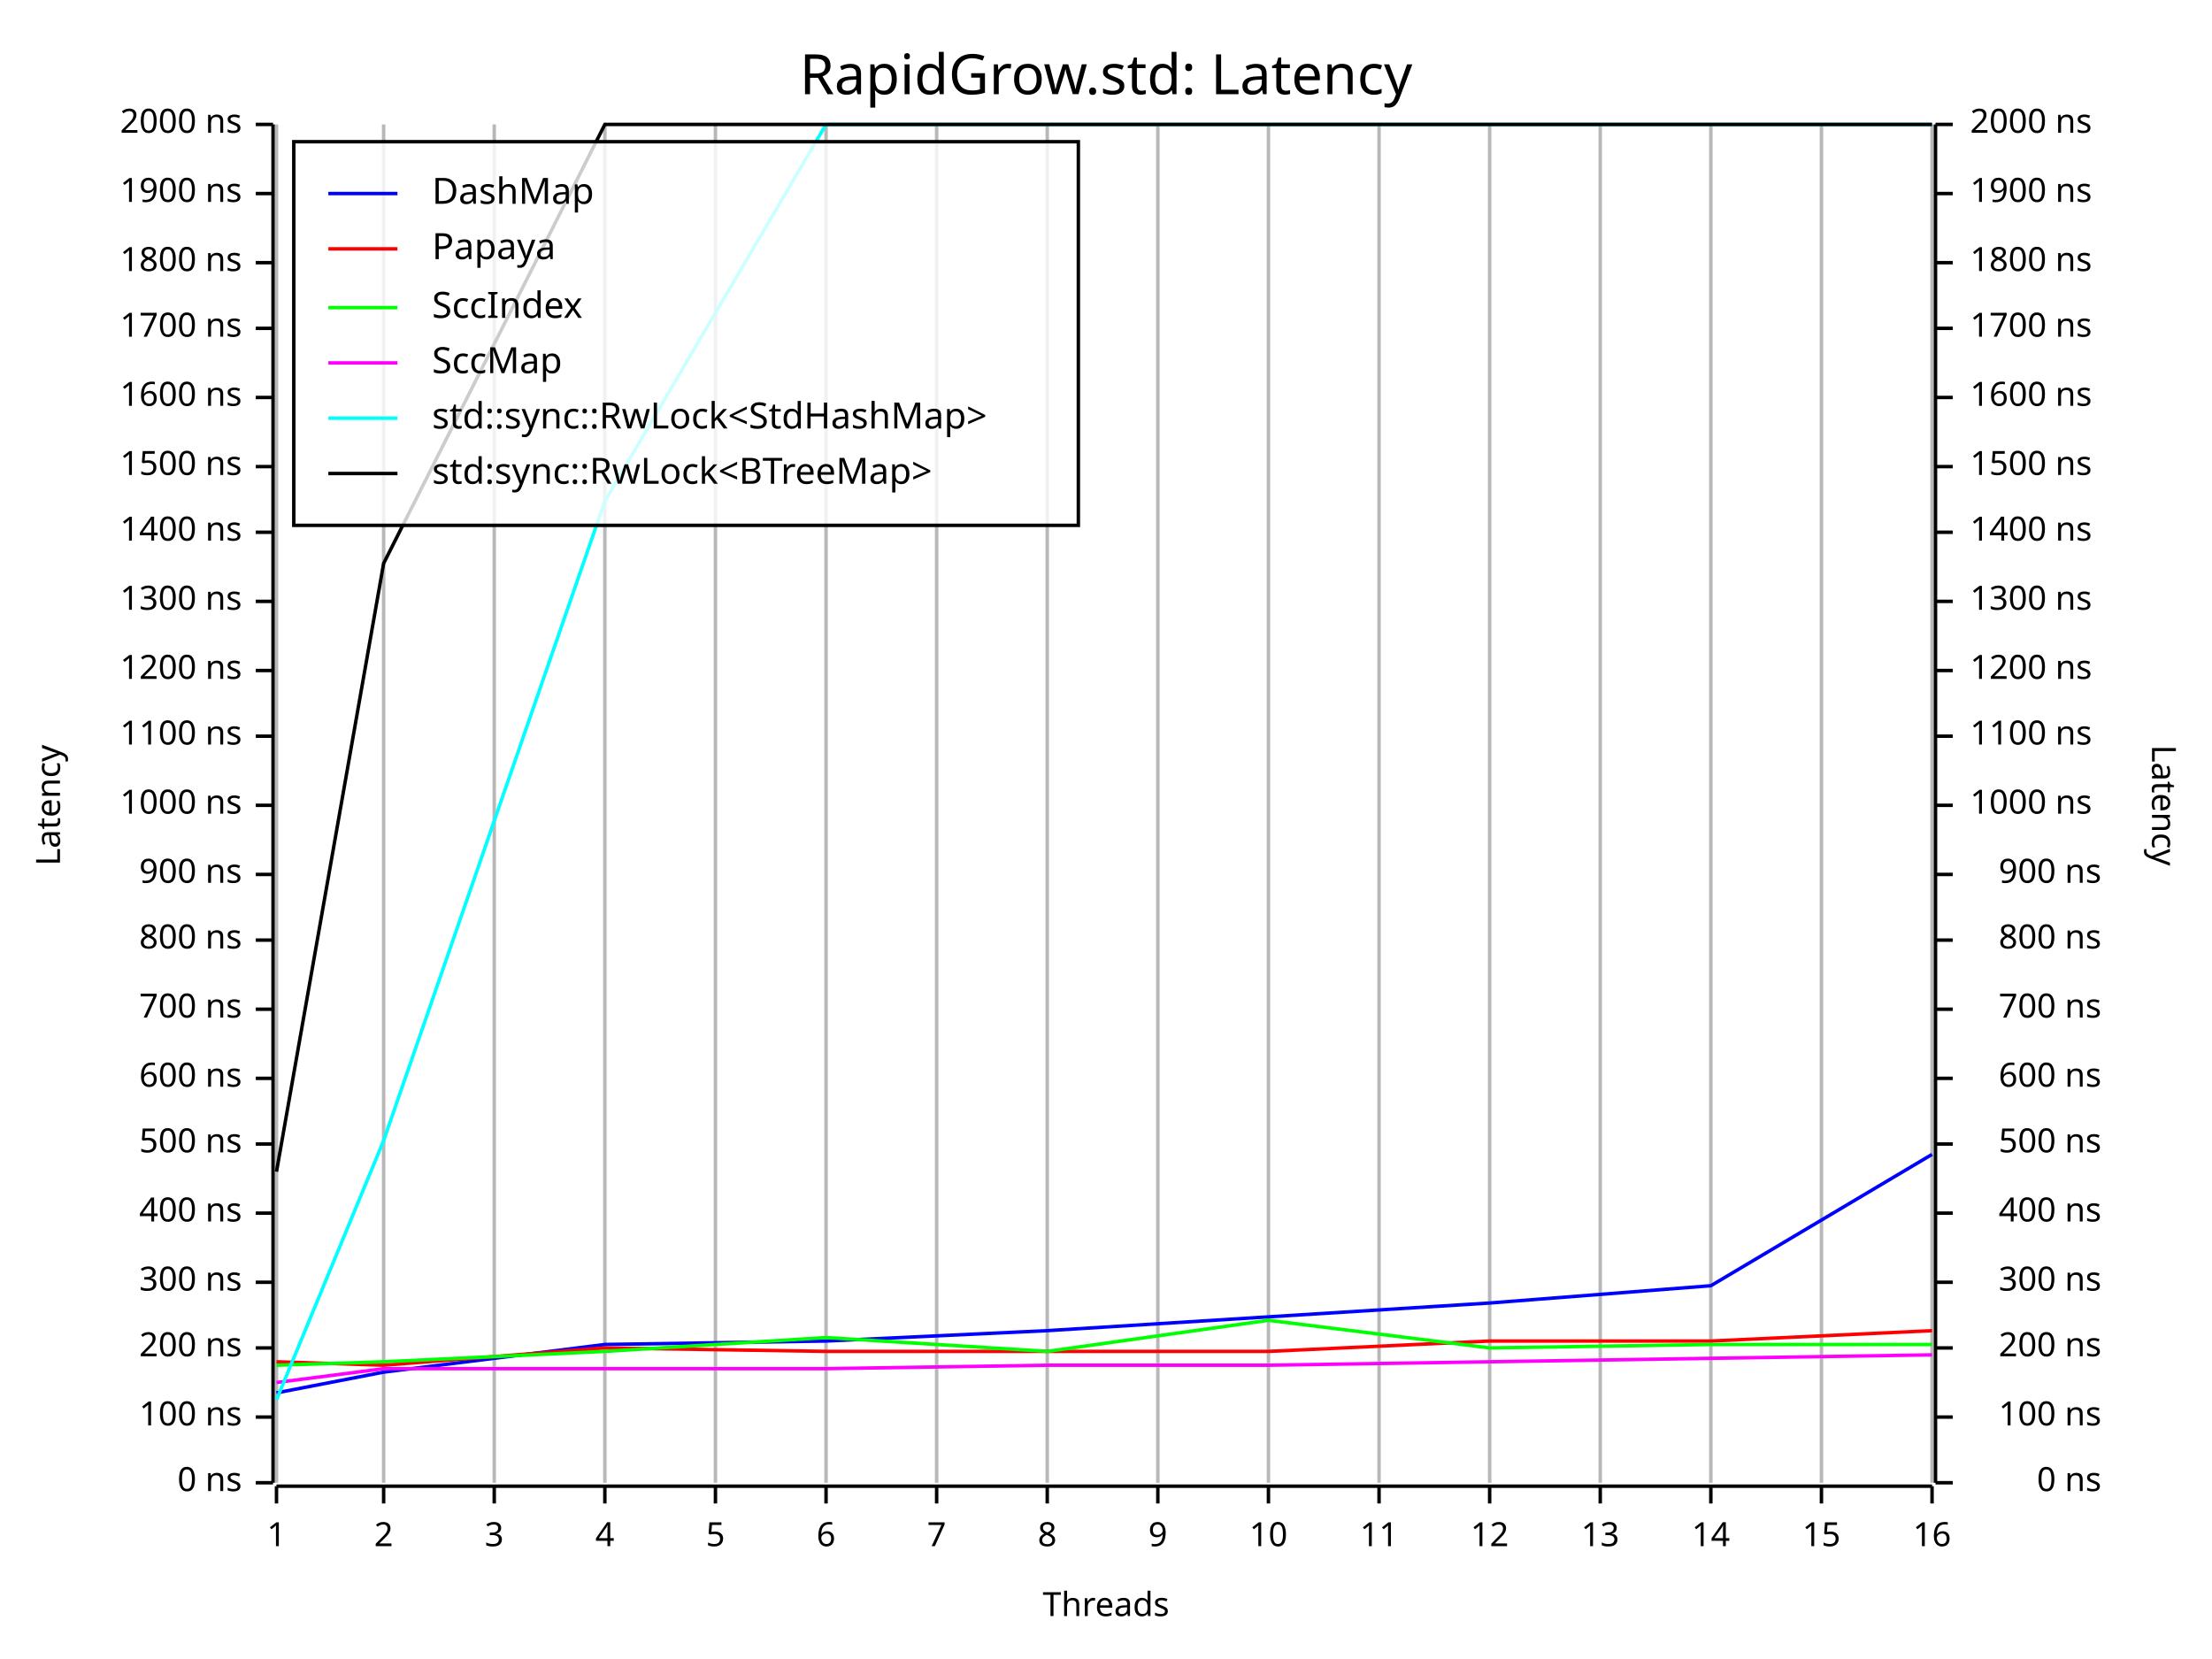
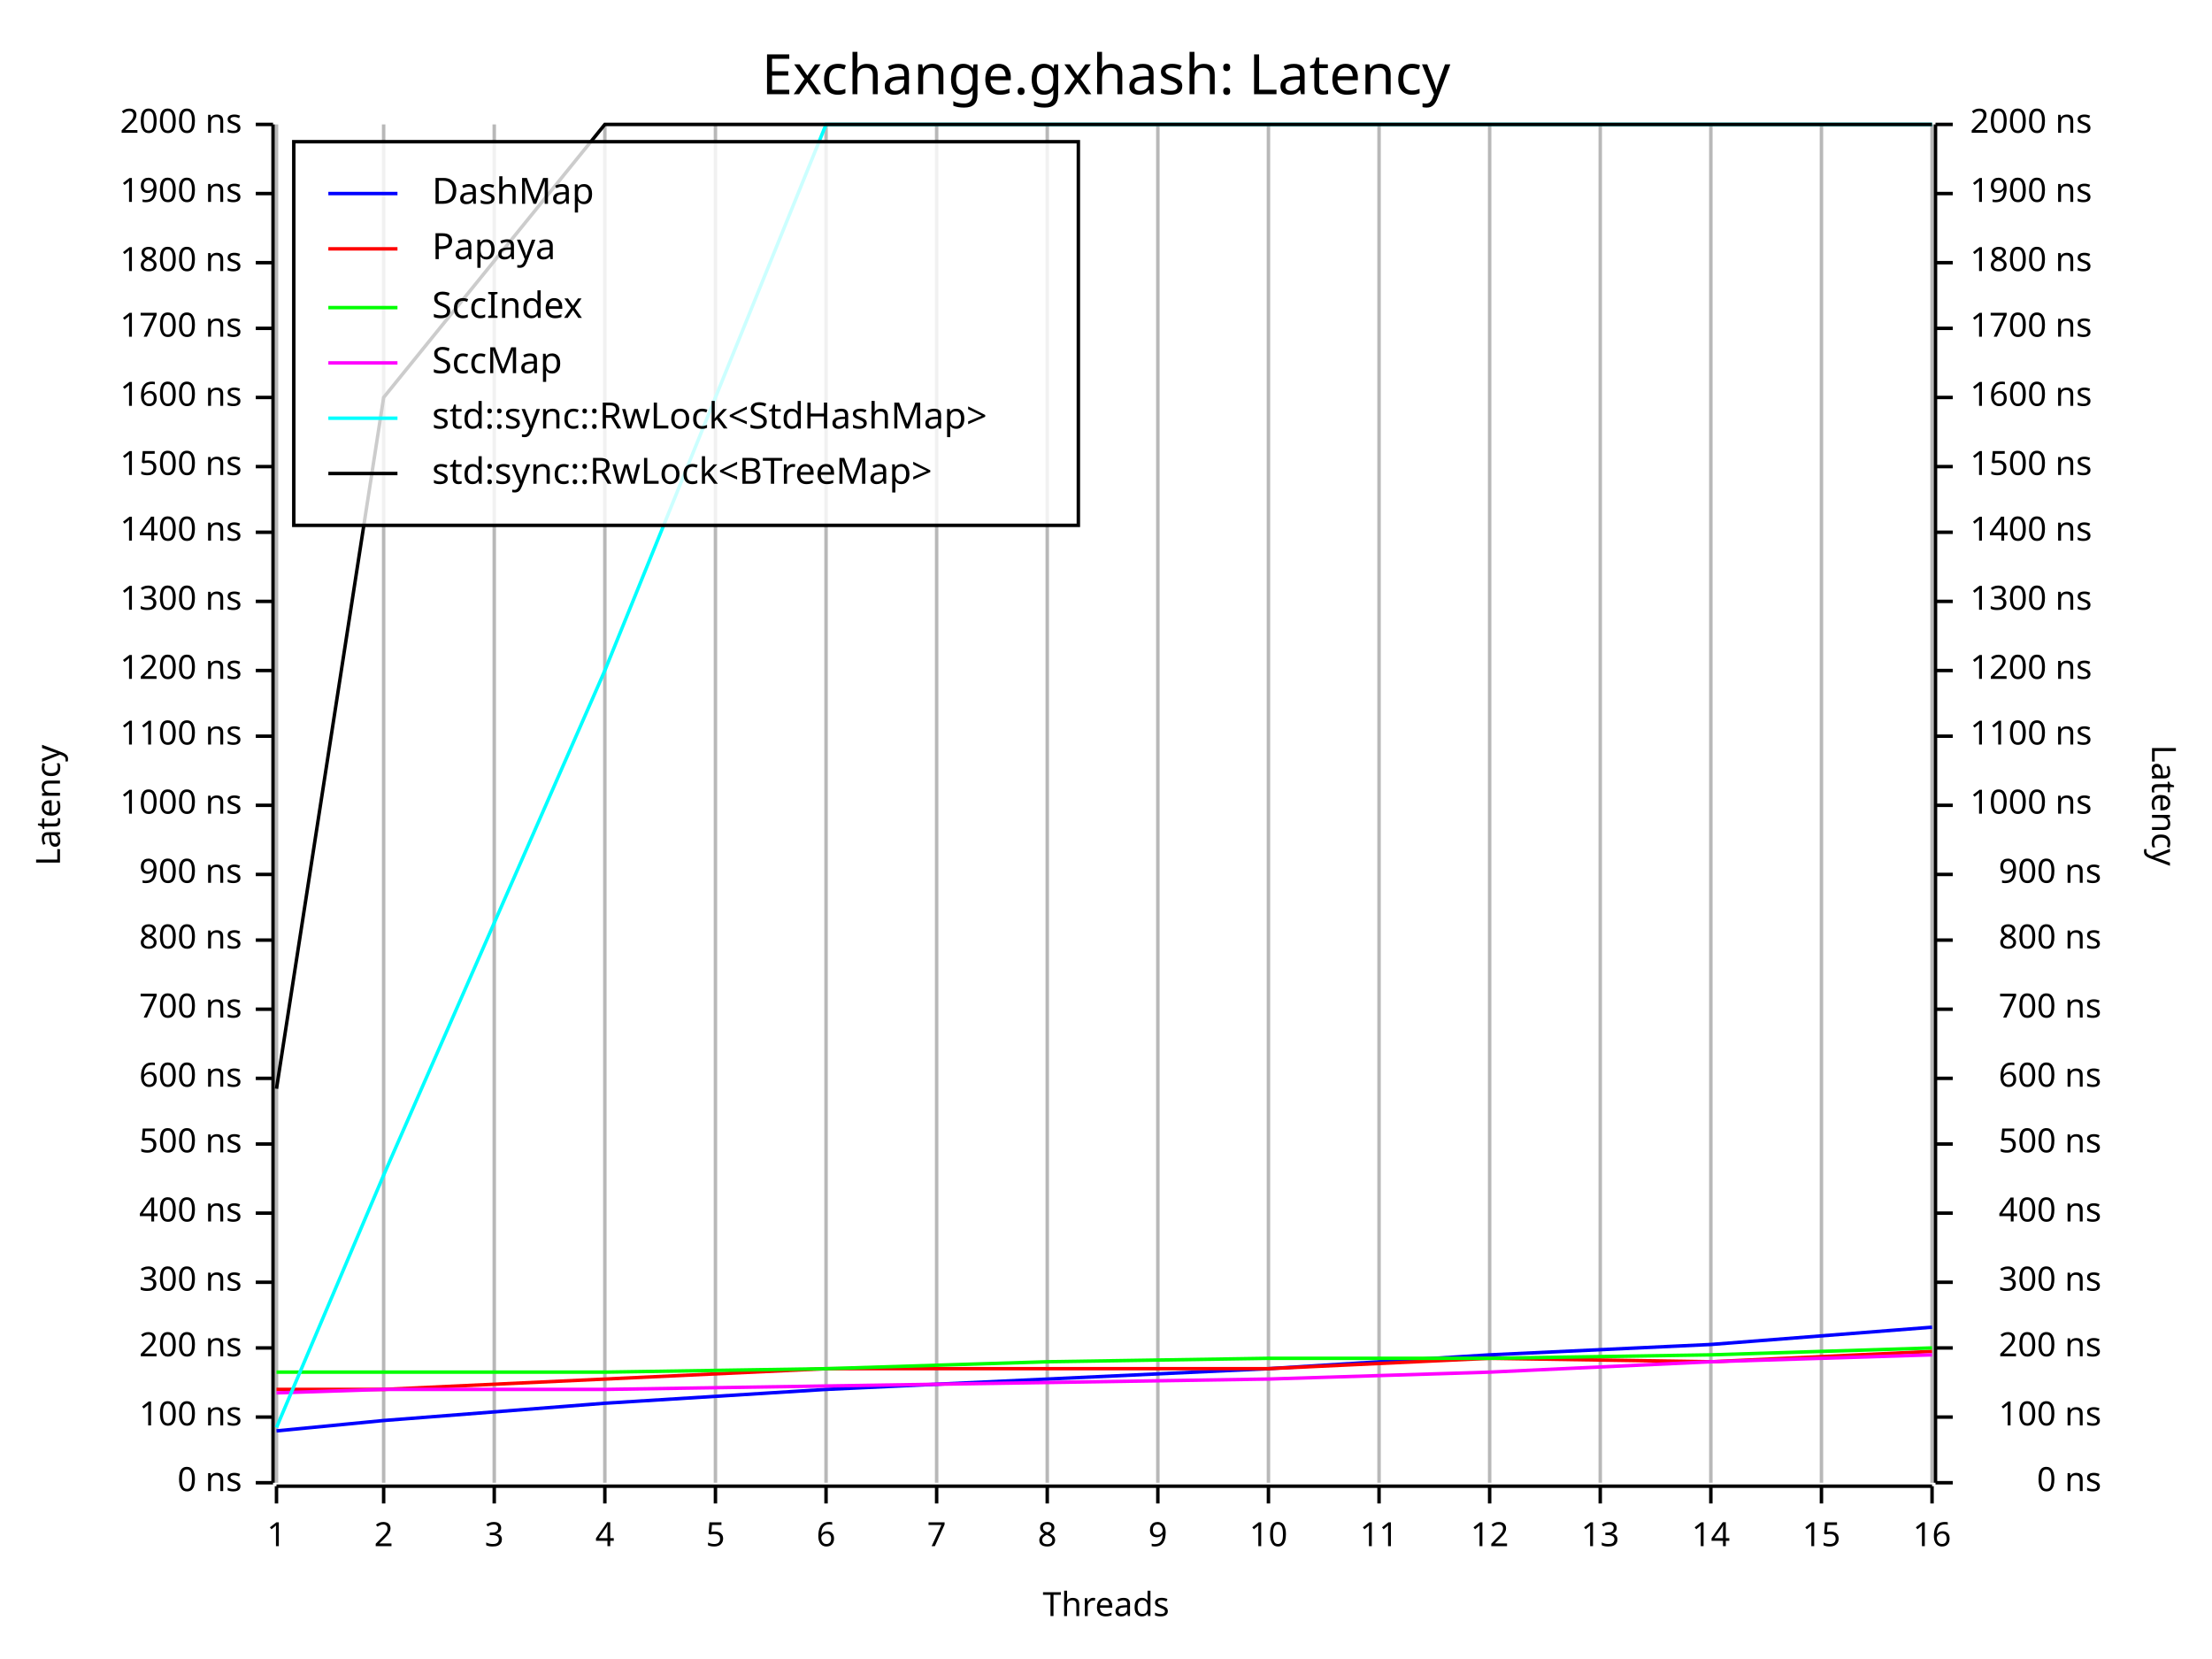
<svg xmlns="http://www.w3.org/2000/svg" width="640" height="480" viewBox="0 0 640 480">
  <rect x="0" y="0" width="640" height="480" opacity="1" fill="#FFFFFF" stroke="none" />
  <text x="320" y="15" dy="0.76em" text-anchor="middle" font-family="Fira Code" font-size="16.129" opacity="1" fill="#000000">
- RapidGrow.std: Latency
+ Exchange.gxhash: Latency
</text>
  <line opacity="0.1" stroke="#000000" stroke-width="1" x1="80" y1="429" x2="80" y2="36" />
  <line opacity="0.1" stroke="#000000" stroke-width="1" x1="111" y1="429" x2="111" y2="36" />
  <line opacity="0.1" stroke="#000000" stroke-width="1" x1="143" y1="429" x2="143" y2="36" />
  <line opacity="0.1" stroke="#000000" stroke-width="1" x1="175" y1="429" x2="175" y2="36" />
  <line opacity="0.1" stroke="#000000" stroke-width="1" x1="207" y1="429" x2="207" y2="36" />
  <line opacity="0.1" stroke="#000000" stroke-width="1" x1="239" y1="429" x2="239" y2="36" />
  <line opacity="0.1" stroke="#000000" stroke-width="1" x1="271" y1="429" x2="271" y2="36" />
  <line opacity="0.1" stroke="#000000" stroke-width="1" x1="303" y1="429" x2="303" y2="36" />
  <line opacity="0.1" stroke="#000000" stroke-width="1" x1="335" y1="429" x2="335" y2="36" />
  <line opacity="0.1" stroke="#000000" stroke-width="1" x1="367" y1="429" x2="367" y2="36" />
  <line opacity="0.1" stroke="#000000" stroke-width="1" x1="399" y1="429" x2="399" y2="36" />
  <line opacity="0.1" stroke="#000000" stroke-width="1" x1="431" y1="429" x2="431" y2="36" />
  <line opacity="0.1" stroke="#000000" stroke-width="1" x1="463" y1="429" x2="463" y2="36" />
  <line opacity="0.1" stroke="#000000" stroke-width="1" x1="495" y1="429" x2="495" y2="36" />
  <line opacity="0.1" stroke="#000000" stroke-width="1" x1="527" y1="429" x2="527" y2="36" />
  <line opacity="0.1" stroke="#000000" stroke-width="1" x1="559" y1="429" x2="559" y2="36" />
  <text x="10" y="233" dy="0.76em" text-anchor="middle" font-family="sans-serif" font-size="9.677" opacity="1" fill="#000000" transform="rotate(270, 10, 233)">
Latency
</text>
  <text x="320" y="470" dy="-0.5ex" text-anchor="middle" font-family="sans-serif" font-size="9.677" opacity="1" fill="#000000">
Threads
</text>
  <text x="630" y="233" dy="0.76em" text-anchor="middle" font-family="sans-serif" font-size="9.677" opacity="1" fill="#000000" transform="rotate(90, 630, 233)">
Latency
</text>
  <line opacity="0.2" stroke="#000000" stroke-width="1" x1="80" y1="429" x2="80" y2="36" />
  <line opacity="0.2" stroke="#000000" stroke-width="1" x1="111" y1="429" x2="111" y2="36" />
  <line opacity="0.2" stroke="#000000" stroke-width="1" x1="143" y1="429" x2="143" y2="36" />
  <line opacity="0.2" stroke="#000000" stroke-width="1" x1="175" y1="429" x2="175" y2="36" />
  <line opacity="0.2" stroke="#000000" stroke-width="1" x1="207" y1="429" x2="207" y2="36" />
  <line opacity="0.2" stroke="#000000" stroke-width="1" x1="239" y1="429" x2="239" y2="36" />
  <line opacity="0.2" stroke="#000000" stroke-width="1" x1="271" y1="429" x2="271" y2="36" />
  <line opacity="0.2" stroke="#000000" stroke-width="1" x1="303" y1="429" x2="303" y2="36" />
  <line opacity="0.2" stroke="#000000" stroke-width="1" x1="335" y1="429" x2="335" y2="36" />
  <line opacity="0.2" stroke="#000000" stroke-width="1" x1="367" y1="429" x2="367" y2="36" />
  <line opacity="0.2" stroke="#000000" stroke-width="1" x1="399" y1="429" x2="399" y2="36" />
  <line opacity="0.2" stroke="#000000" stroke-width="1" x1="431" y1="429" x2="431" y2="36" />
  <line opacity="0.2" stroke="#000000" stroke-width="1" x1="463" y1="429" x2="463" y2="36" />
  <line opacity="0.2" stroke="#000000" stroke-width="1" x1="495" y1="429" x2="495" y2="36" />
  <line opacity="0.2" stroke="#000000" stroke-width="1" x1="527" y1="429" x2="527" y2="36" />
  <line opacity="0.2" stroke="#000000" stroke-width="1" x1="559" y1="429" x2="559" y2="36" />
  <polyline fill="none" opacity="1" stroke="#000000" stroke-width="1" points="79,36 79,429 " />
  <text x="70" y="429" dy="0.5ex" text-anchor="end" font-family="sans-serif" font-size="9.677" opacity="1" fill="#000000">
0 ns
</text>
  <polyline fill="none" opacity="1" stroke="#000000" stroke-width="1" points="74,429 79,429 " />
  <text x="70" y="410" dy="0.5ex" text-anchor="end" font-family="sans-serif" font-size="9.677" opacity="1" fill="#000000">
100 ns
</text>
  <polyline fill="none" opacity="1" stroke="#000000" stroke-width="1" points="74,410 79,410 " />
  <text x="70" y="390" dy="0.5ex" text-anchor="end" font-family="sans-serif" font-size="9.677" opacity="1" fill="#000000">
200 ns
</text>
  <polyline fill="none" opacity="1" stroke="#000000" stroke-width="1" points="74,390 79,390 " />
  <text x="70" y="371" dy="0.5ex" text-anchor="end" font-family="sans-serif" font-size="9.677" opacity="1" fill="#000000">
300 ns
</text>
  <polyline fill="none" opacity="1" stroke="#000000" stroke-width="1" points="74,371 79,371 " />
  <text x="70" y="351" dy="0.5ex" text-anchor="end" font-family="sans-serif" font-size="9.677" opacity="1" fill="#000000">
400 ns
</text>
  <polyline fill="none" opacity="1" stroke="#000000" stroke-width="1" points="74,351 79,351 " />
  <text x="70" y="331" dy="0.5ex" text-anchor="end" font-family="sans-serif" font-size="9.677" opacity="1" fill="#000000">
500 ns
</text>
  <polyline fill="none" opacity="1" stroke="#000000" stroke-width="1" points="74,331 79,331 " />
  <text x="70" y="312" dy="0.5ex" text-anchor="end" font-family="sans-serif" font-size="9.677" opacity="1" fill="#000000">
600 ns
</text>
  <polyline fill="none" opacity="1" stroke="#000000" stroke-width="1" points="74,312 79,312 " />
  <text x="70" y="292" dy="0.5ex" text-anchor="end" font-family="sans-serif" font-size="9.677" opacity="1" fill="#000000">
700 ns
</text>
  <polyline fill="none" opacity="1" stroke="#000000" stroke-width="1" points="74,292 79,292 " />
  <text x="70" y="272" dy="0.5ex" text-anchor="end" font-family="sans-serif" font-size="9.677" opacity="1" fill="#000000">
800 ns
</text>
  <polyline fill="none" opacity="1" stroke="#000000" stroke-width="1" points="74,272 79,272 " />
  <text x="70" y="253" dy="0.5ex" text-anchor="end" font-family="sans-serif" font-size="9.677" opacity="1" fill="#000000">
900 ns
</text>
  <polyline fill="none" opacity="1" stroke="#000000" stroke-width="1" points="74,253 79,253 " />
  <text x="70" y="233" dy="0.5ex" text-anchor="end" font-family="sans-serif" font-size="9.677" opacity="1" fill="#000000">
1000 ns
</text>
  <polyline fill="none" opacity="1" stroke="#000000" stroke-width="1" points="74,233 79,233 " />
  <text x="70" y="213" dy="0.5ex" text-anchor="end" font-family="sans-serif" font-size="9.677" opacity="1" fill="#000000">
1100 ns
</text>
  <polyline fill="none" opacity="1" stroke="#000000" stroke-width="1" points="74,213 79,213 " />
  <text x="70" y="194" dy="0.5ex" text-anchor="end" font-family="sans-serif" font-size="9.677" opacity="1" fill="#000000">
1200 ns
</text>
  <polyline fill="none" opacity="1" stroke="#000000" stroke-width="1" points="74,194 79,194 " />
  <text x="70" y="174" dy="0.5ex" text-anchor="end" font-family="sans-serif" font-size="9.677" opacity="1" fill="#000000">
1300 ns
</text>
  <polyline fill="none" opacity="1" stroke="#000000" stroke-width="1" points="74,174 79,174 " />
  <text x="70" y="154" dy="0.5ex" text-anchor="end" font-family="sans-serif" font-size="9.677" opacity="1" fill="#000000">
1400 ns
</text>
  <polyline fill="none" opacity="1" stroke="#000000" stroke-width="1" points="74,154 79,154 " />
  <text x="70" y="135" dy="0.5ex" text-anchor="end" font-family="sans-serif" font-size="9.677" opacity="1" fill="#000000">
1500 ns
</text>
  <polyline fill="none" opacity="1" stroke="#000000" stroke-width="1" points="74,135 79,135 " />
  <text x="70" y="115" dy="0.5ex" text-anchor="end" font-family="sans-serif" font-size="9.677" opacity="1" fill="#000000">
1600 ns
</text>
  <polyline fill="none" opacity="1" stroke="#000000" stroke-width="1" points="74,115 79,115 " />
  <text x="70" y="95" dy="0.5ex" text-anchor="end" font-family="sans-serif" font-size="9.677" opacity="1" fill="#000000">
1700 ns
</text>
  <polyline fill="none" opacity="1" stroke="#000000" stroke-width="1" points="74,95 79,95 " />
  <text x="70" y="76" dy="0.5ex" text-anchor="end" font-family="sans-serif" font-size="9.677" opacity="1" fill="#000000">
1800 ns
</text>
  <polyline fill="none" opacity="1" stroke="#000000" stroke-width="1" points="74,76 79,76 " />
  <text x="70" y="56" dy="0.5ex" text-anchor="end" font-family="sans-serif" font-size="9.677" opacity="1" fill="#000000">
1900 ns
</text>
  <polyline fill="none" opacity="1" stroke="#000000" stroke-width="1" points="74,56 79,56 " />
  <text x="70" y="36" dy="0.5ex" text-anchor="end" font-family="sans-serif" font-size="9.677" opacity="1" fill="#000000">
2000 ns
</text>
  <polyline fill="none" opacity="1" stroke="#000000" stroke-width="1" points="74,36 79,36 " />
  <polyline fill="none" opacity="1" stroke="#000000" stroke-width="1" points="80,430 559,430 " />
  <text x="80" y="440" dy="0.76em" text-anchor="middle" font-family="sans-serif" font-size="9.677" opacity="1" fill="#000000">
1
</text>
  <polyline fill="none" opacity="1" stroke="#000000" stroke-width="1" points="80,430 80,435 " />
  <text x="111" y="440" dy="0.76em" text-anchor="middle" font-family="sans-serif" font-size="9.677" opacity="1" fill="#000000">
2
</text>
  <polyline fill="none" opacity="1" stroke="#000000" stroke-width="1" points="111,430 111,435 " />
  <text x="143" y="440" dy="0.76em" text-anchor="middle" font-family="sans-serif" font-size="9.677" opacity="1" fill="#000000">
3
</text>
  <polyline fill="none" opacity="1" stroke="#000000" stroke-width="1" points="143,430 143,435 " />
  <text x="175" y="440" dy="0.76em" text-anchor="middle" font-family="sans-serif" font-size="9.677" opacity="1" fill="#000000">
4
</text>
  <polyline fill="none" opacity="1" stroke="#000000" stroke-width="1" points="175,430 175,435 " />
  <text x="207" y="440" dy="0.76em" text-anchor="middle" font-family="sans-serif" font-size="9.677" opacity="1" fill="#000000">
5
</text>
  <polyline fill="none" opacity="1" stroke="#000000" stroke-width="1" points="207,430 207,435 " />
  <text x="239" y="440" dy="0.76em" text-anchor="middle" font-family="sans-serif" font-size="9.677" opacity="1" fill="#000000">
6
</text>
  <polyline fill="none" opacity="1" stroke="#000000" stroke-width="1" points="239,430 239,435 " />
  <text x="271" y="440" dy="0.76em" text-anchor="middle" font-family="sans-serif" font-size="9.677" opacity="1" fill="#000000">
7
</text>
  <polyline fill="none" opacity="1" stroke="#000000" stroke-width="1" points="271,430 271,435 " />
  <text x="303" y="440" dy="0.76em" text-anchor="middle" font-family="sans-serif" font-size="9.677" opacity="1" fill="#000000">
8
</text>
  <polyline fill="none" opacity="1" stroke="#000000" stroke-width="1" points="303,430 303,435 " />
  <text x="335" y="440" dy="0.76em" text-anchor="middle" font-family="sans-serif" font-size="9.677" opacity="1" fill="#000000">
9
</text>
  <polyline fill="none" opacity="1" stroke="#000000" stroke-width="1" points="335,430 335,435 " />
  <text x="367" y="440" dy="0.76em" text-anchor="middle" font-family="sans-serif" font-size="9.677" opacity="1" fill="#000000">
10
</text>
  <polyline fill="none" opacity="1" stroke="#000000" stroke-width="1" points="367,430 367,435 " />
  <text x="399" y="440" dy="0.76em" text-anchor="middle" font-family="sans-serif" font-size="9.677" opacity="1" fill="#000000">
11
</text>
  <polyline fill="none" opacity="1" stroke="#000000" stroke-width="1" points="399,430 399,435 " />
  <text x="431" y="440" dy="0.76em" text-anchor="middle" font-family="sans-serif" font-size="9.677" opacity="1" fill="#000000">
12
</text>
  <polyline fill="none" opacity="1" stroke="#000000" stroke-width="1" points="431,430 431,435 " />
  <text x="463" y="440" dy="0.76em" text-anchor="middle" font-family="sans-serif" font-size="9.677" opacity="1" fill="#000000">
13
</text>
  <polyline fill="none" opacity="1" stroke="#000000" stroke-width="1" points="463,430 463,435 " />
  <text x="495" y="440" dy="0.76em" text-anchor="middle" font-family="sans-serif" font-size="9.677" opacity="1" fill="#000000">
14
</text>
  <polyline fill="none" opacity="1" stroke="#000000" stroke-width="1" points="495,430 495,435 " />
  <text x="527" y="440" dy="0.76em" text-anchor="middle" font-family="sans-serif" font-size="9.677" opacity="1" fill="#000000">
15
</text>
  <polyline fill="none" opacity="1" stroke="#000000" stroke-width="1" points="527,430 527,435 " />
  <text x="559" y="440" dy="0.76em" text-anchor="middle" font-family="sans-serif" font-size="9.677" opacity="1" fill="#000000">
16
</text>
  <polyline fill="none" opacity="1" stroke="#000000" stroke-width="1" points="559,430 559,435 " />
  <polyline fill="none" opacity="1" stroke="#000000" stroke-width="1" points="560,36 560,429 " />
  <text x="608" y="429" dy="0.5ex" text-anchor="end" font-family="sans-serif" font-size="9.677" opacity="1" fill="#000000">
0 ns
</text>
  <polyline fill="none" opacity="1" stroke="#000000" stroke-width="1" points="560,429 565,429 " />
  <text x="608" y="410" dy="0.5ex" text-anchor="end" font-family="sans-serif" font-size="9.677" opacity="1" fill="#000000">
100 ns
</text>
  <polyline fill="none" opacity="1" stroke="#000000" stroke-width="1" points="560,410 565,410 " />
  <text x="608" y="390" dy="0.5ex" text-anchor="end" font-family="sans-serif" font-size="9.677" opacity="1" fill="#000000">
200 ns
</text>
  <polyline fill="none" opacity="1" stroke="#000000" stroke-width="1" points="560,390 565,390 " />
  <text x="608" y="371" dy="0.5ex" text-anchor="end" font-family="sans-serif" font-size="9.677" opacity="1" fill="#000000">
300 ns
</text>
  <polyline fill="none" opacity="1" stroke="#000000" stroke-width="1" points="560,371 565,371 " />
  <text x="608" y="351" dy="0.5ex" text-anchor="end" font-family="sans-serif" font-size="9.677" opacity="1" fill="#000000">
400 ns
</text>
  <polyline fill="none" opacity="1" stroke="#000000" stroke-width="1" points="560,351 565,351 " />
  <text x="608" y="331" dy="0.5ex" text-anchor="end" font-family="sans-serif" font-size="9.677" opacity="1" fill="#000000">
500 ns
</text>
  <polyline fill="none" opacity="1" stroke="#000000" stroke-width="1" points="560,331 565,331 " />
  <text x="608" y="312" dy="0.5ex" text-anchor="end" font-family="sans-serif" font-size="9.677" opacity="1" fill="#000000">
600 ns
</text>
  <polyline fill="none" opacity="1" stroke="#000000" stroke-width="1" points="560,312 565,312 " />
  <text x="608" y="292" dy="0.5ex" text-anchor="end" font-family="sans-serif" font-size="9.677" opacity="1" fill="#000000">
700 ns
</text>
  <polyline fill="none" opacity="1" stroke="#000000" stroke-width="1" points="560,292 565,292 " />
  <text x="608" y="272" dy="0.5ex" text-anchor="end" font-family="sans-serif" font-size="9.677" opacity="1" fill="#000000">
800 ns
</text>
  <polyline fill="none" opacity="1" stroke="#000000" stroke-width="1" points="560,272 565,272 " />
  <text x="608" y="253" dy="0.5ex" text-anchor="end" font-family="sans-serif" font-size="9.677" opacity="1" fill="#000000">
900 ns
</text>
  <polyline fill="none" opacity="1" stroke="#000000" stroke-width="1" points="560,253 565,253 " />
  <text x="570" y="233" dy="0.5ex" text-anchor="start" font-family="sans-serif" font-size="9.677" opacity="1" fill="#000000">
1000 ns
</text>
  <polyline fill="none" opacity="1" stroke="#000000" stroke-width="1" points="560,233 565,233 " />
  <text x="570" y="213" dy="0.5ex" text-anchor="start" font-family="sans-serif" font-size="9.677" opacity="1" fill="#000000">
1100 ns
</text>
  <polyline fill="none" opacity="1" stroke="#000000" stroke-width="1" points="560,213 565,213 " />
  <text x="570" y="194" dy="0.5ex" text-anchor="start" font-family="sans-serif" font-size="9.677" opacity="1" fill="#000000">
1200 ns
</text>
  <polyline fill="none" opacity="1" stroke="#000000" stroke-width="1" points="560,194 565,194 " />
  <text x="570" y="174" dy="0.5ex" text-anchor="start" font-family="sans-serif" font-size="9.677" opacity="1" fill="#000000">
1300 ns
</text>
  <polyline fill="none" opacity="1" stroke="#000000" stroke-width="1" points="560,174 565,174 " />
  <text x="570" y="154" dy="0.5ex" text-anchor="start" font-family="sans-serif" font-size="9.677" opacity="1" fill="#000000">
1400 ns
</text>
  <polyline fill="none" opacity="1" stroke="#000000" stroke-width="1" points="560,154 565,154 " />
  <text x="570" y="135" dy="0.5ex" text-anchor="start" font-family="sans-serif" font-size="9.677" opacity="1" fill="#000000">
1500 ns
</text>
  <polyline fill="none" opacity="1" stroke="#000000" stroke-width="1" points="560,135 565,135 " />
  <text x="570" y="115" dy="0.5ex" text-anchor="start" font-family="sans-serif" font-size="9.677" opacity="1" fill="#000000">
1600 ns
</text>
  <polyline fill="none" opacity="1" stroke="#000000" stroke-width="1" points="560,115 565,115 " />
  <text x="570" y="95" dy="0.5ex" text-anchor="start" font-family="sans-serif" font-size="9.677" opacity="1" fill="#000000">
1700 ns
</text>
  <polyline fill="none" opacity="1" stroke="#000000" stroke-width="1" points="560,95 565,95 " />
  <text x="570" y="76" dy="0.5ex" text-anchor="start" font-family="sans-serif" font-size="9.677" opacity="1" fill="#000000">
1800 ns
</text>
  <polyline fill="none" opacity="1" stroke="#000000" stroke-width="1" points="560,76 565,76 " />
  <text x="570" y="56" dy="0.5ex" text-anchor="start" font-family="sans-serif" font-size="9.677" opacity="1" fill="#000000">
1900 ns
</text>
  <polyline fill="none" opacity="1" stroke="#000000" stroke-width="1" points="560,56 565,56 " />
  <text x="570" y="36" dy="0.5ex" text-anchor="start" font-family="sans-serif" font-size="9.677" opacity="1" fill="#000000">
2000 ns
</text>
  <polyline fill="none" opacity="1" stroke="#000000" stroke-width="1" points="560,36 565,36 " />
-   <polyline fill="none" opacity="1" stroke="#0000FF" stroke-width="1" points="80,403 111,397 175,389 239,388 303,385 367,381 431,377 495,372 559,334 " />
-   <polyline fill="none" opacity="1" stroke="#FF0000" stroke-width="1" points="80,394 111,395 175,390 239,391 303,391 367,391 431,388 495,388 559,385 " />
-   <polyline fill="none" opacity="1" stroke="#00FF00" stroke-width="1" points="80,395 111,394 175,391 239,387 303,391 367,382 431,390 495,389 559,389 " />
-   <polyline fill="none" opacity="1" stroke="#FF00FF" stroke-width="1" points="80,400 111,396 175,396 239,396 303,395 367,395 431,394 495,393 559,392 " />
-   <polyline fill="none" opacity="1" stroke="#00FFFF" stroke-width="1" points="80,405 111,330 175,145 239,36 303,36 367,36 431,36 495,36 559,36 " />
-   <polyline fill="none" opacity="1" stroke="#000000" stroke-width="1" points="80,339 111,163 175,36 239,36 303,36 367,36 431,36 495,36 559,36 " />
+   <polyline fill="none" opacity="1" stroke="#0000FF" stroke-width="1" points="80,414 111,411 175,406 239,402 303,399 367,396 431,392 495,389 559,384 " />
+   <polyline fill="none" opacity="1" stroke="#FF0000" stroke-width="1" points="80,402 111,402 175,399 239,396 303,396 367,396 431,393 495,394 559,391 " />
+   <polyline fill="none" opacity="1" stroke="#00FF00" stroke-width="1" points="80,397 111,397 175,397 239,396 303,394 367,393 431,393 495,392 559,390 " />
+   <polyline fill="none" opacity="1" stroke="#FF00FF" stroke-width="1" points="80,403 111,402 175,402 239,401 303,400 367,399 431,397 495,394 559,392 " />
+   <polyline fill="none" opacity="1" stroke="#00FFFF" stroke-width="1" points="80,413 111,340 175,194 239,36 303,36 367,36 431,36 495,36 559,36 " />
+   <polyline fill="none" opacity="1" stroke="#000000" stroke-width="1" points="80,315 111,115 175,36 239,36 303,36 367,36 431,36 495,36 559,36 " />
  <rect x="85" y="41" width="227" height="111" opacity="0.8" fill="#FFFFFF" stroke="none" />
  <rect x="85" y="41" width="227" height="111" opacity="1" fill="none" stroke="#000000" />
  <text x="125" y="51" dy="0.76em" text-anchor="start" font-family="Fira Code" font-size="10.484" opacity="1" fill="#000000">
DashMap
</text>
  <text x="125" y="67" dy="0.76em" text-anchor="start" font-family="Fira Code" font-size="10.484" opacity="1" fill="#000000">
Papaya
</text>
  <text x="125" y="84" dy="0.76em" text-anchor="start" font-family="Fira Code" font-size="10.484" opacity="1" fill="#000000">
SccIndex
</text>
  <text x="125" y="100" dy="0.76em" text-anchor="start" font-family="Fira Code" font-size="10.484" opacity="1" fill="#000000">
SccMap
</text>
  <text x="125" y="116" dy="0.76em" text-anchor="start" font-family="Fira Code" font-size="10.484" opacity="1" fill="#000000">
std::sync::RwLock&lt;StdHashMap&gt;
</text>
  <text x="125" y="132" dy="0.76em" text-anchor="start" font-family="Fira Code" font-size="10.484" opacity="1" fill="#000000">
std:sync::RwLock&lt;BTreeMap&gt;
</text>
  <polyline fill="none" opacity="1" stroke="#0000FF" stroke-width="1" points="95,56 115,56 " />
  <polyline fill="none" opacity="1" stroke="#FF0000" stroke-width="1" points="95,72 115,72 " />
  <polyline fill="none" opacity="1" stroke="#00FF00" stroke-width="1" points="95,89 115,89 " />
  <polyline fill="none" opacity="1" stroke="#FF00FF" stroke-width="1" points="95,105 115,105 " />
  <polyline fill="none" opacity="1" stroke="#00FFFF" stroke-width="1" points="95,121 115,121 " />
  <polyline fill="none" opacity="1" stroke="#000000" stroke-width="1" points="95,137 115,137 " />
</svg>
